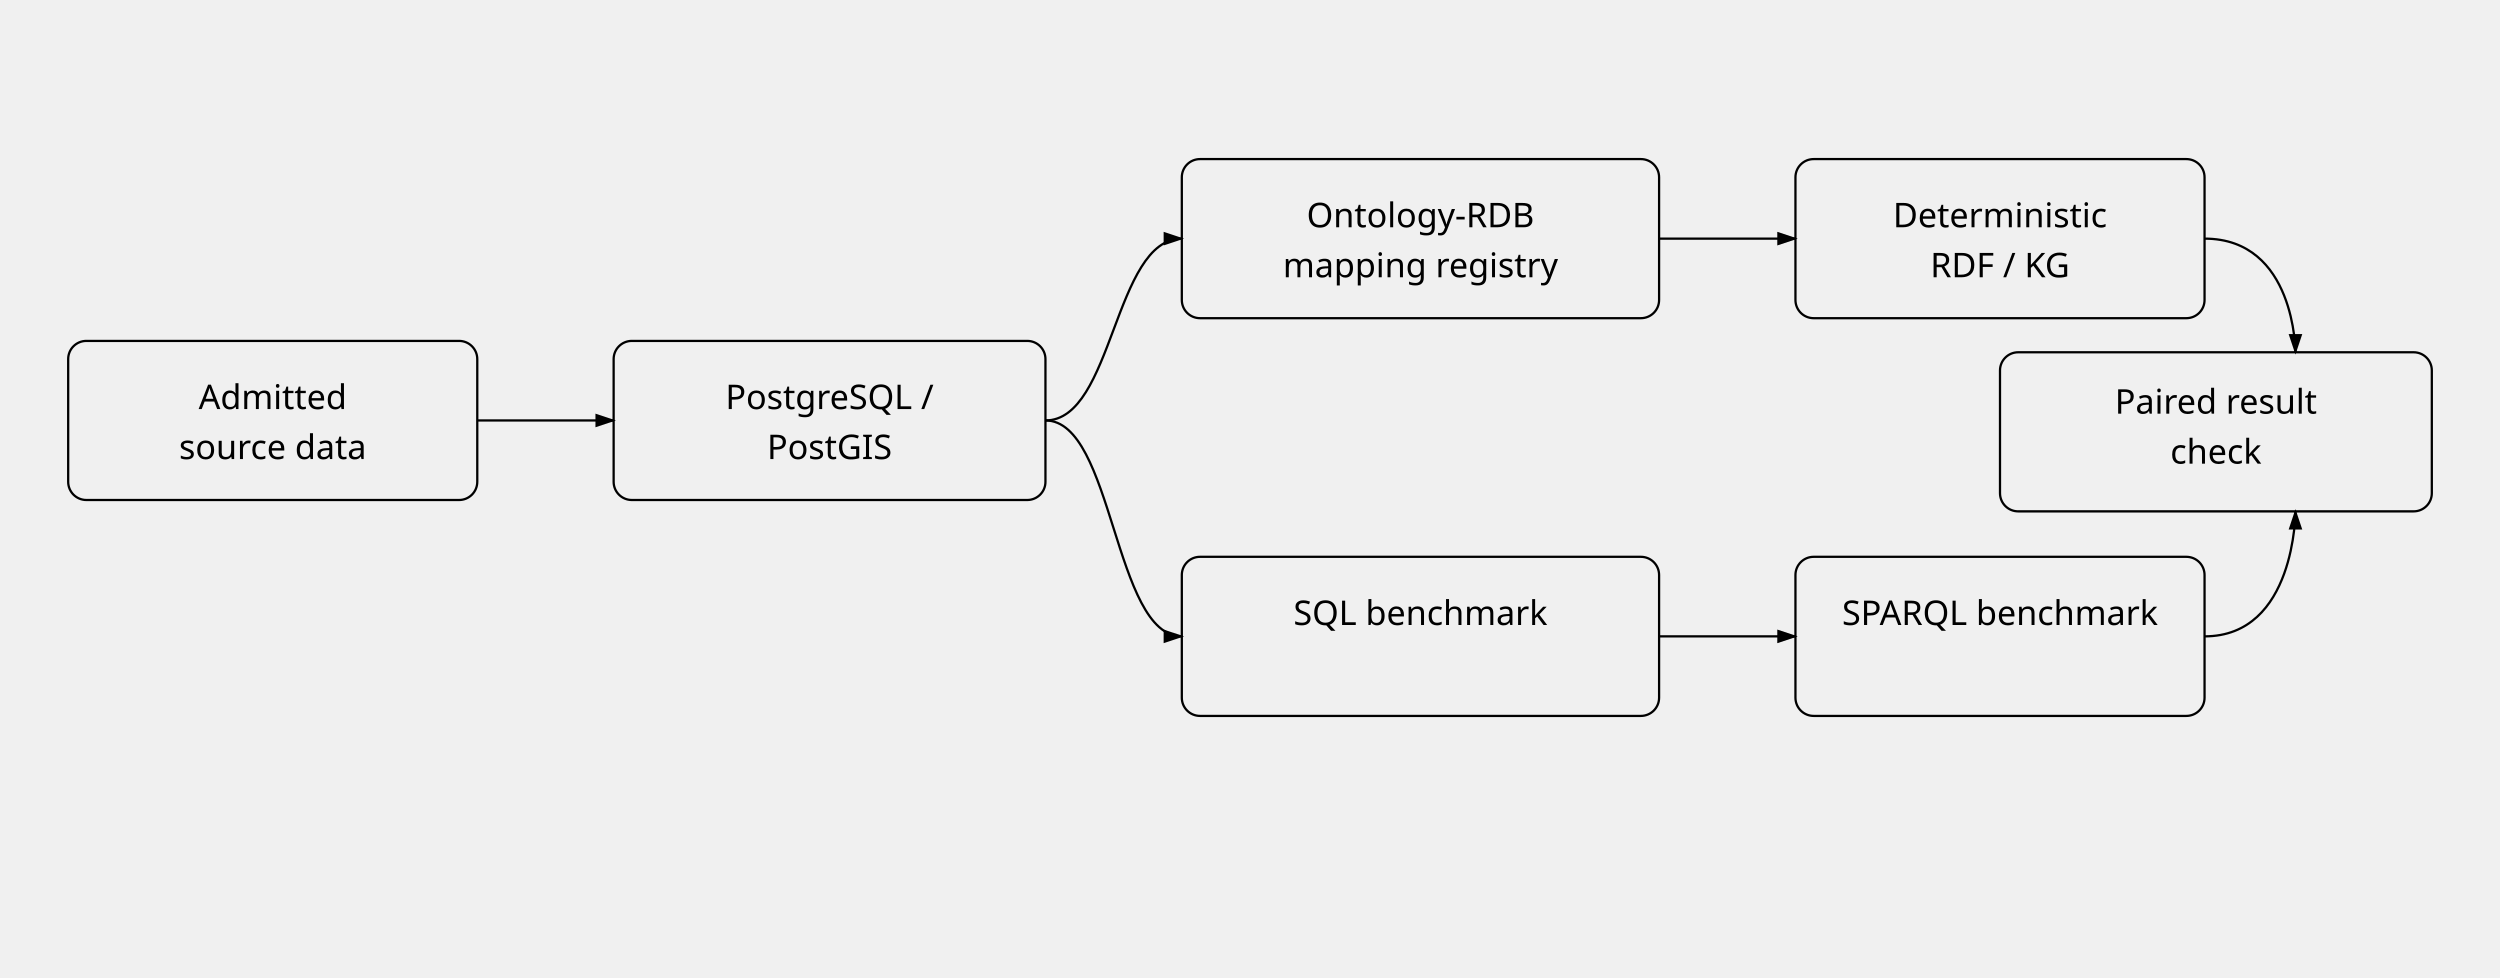
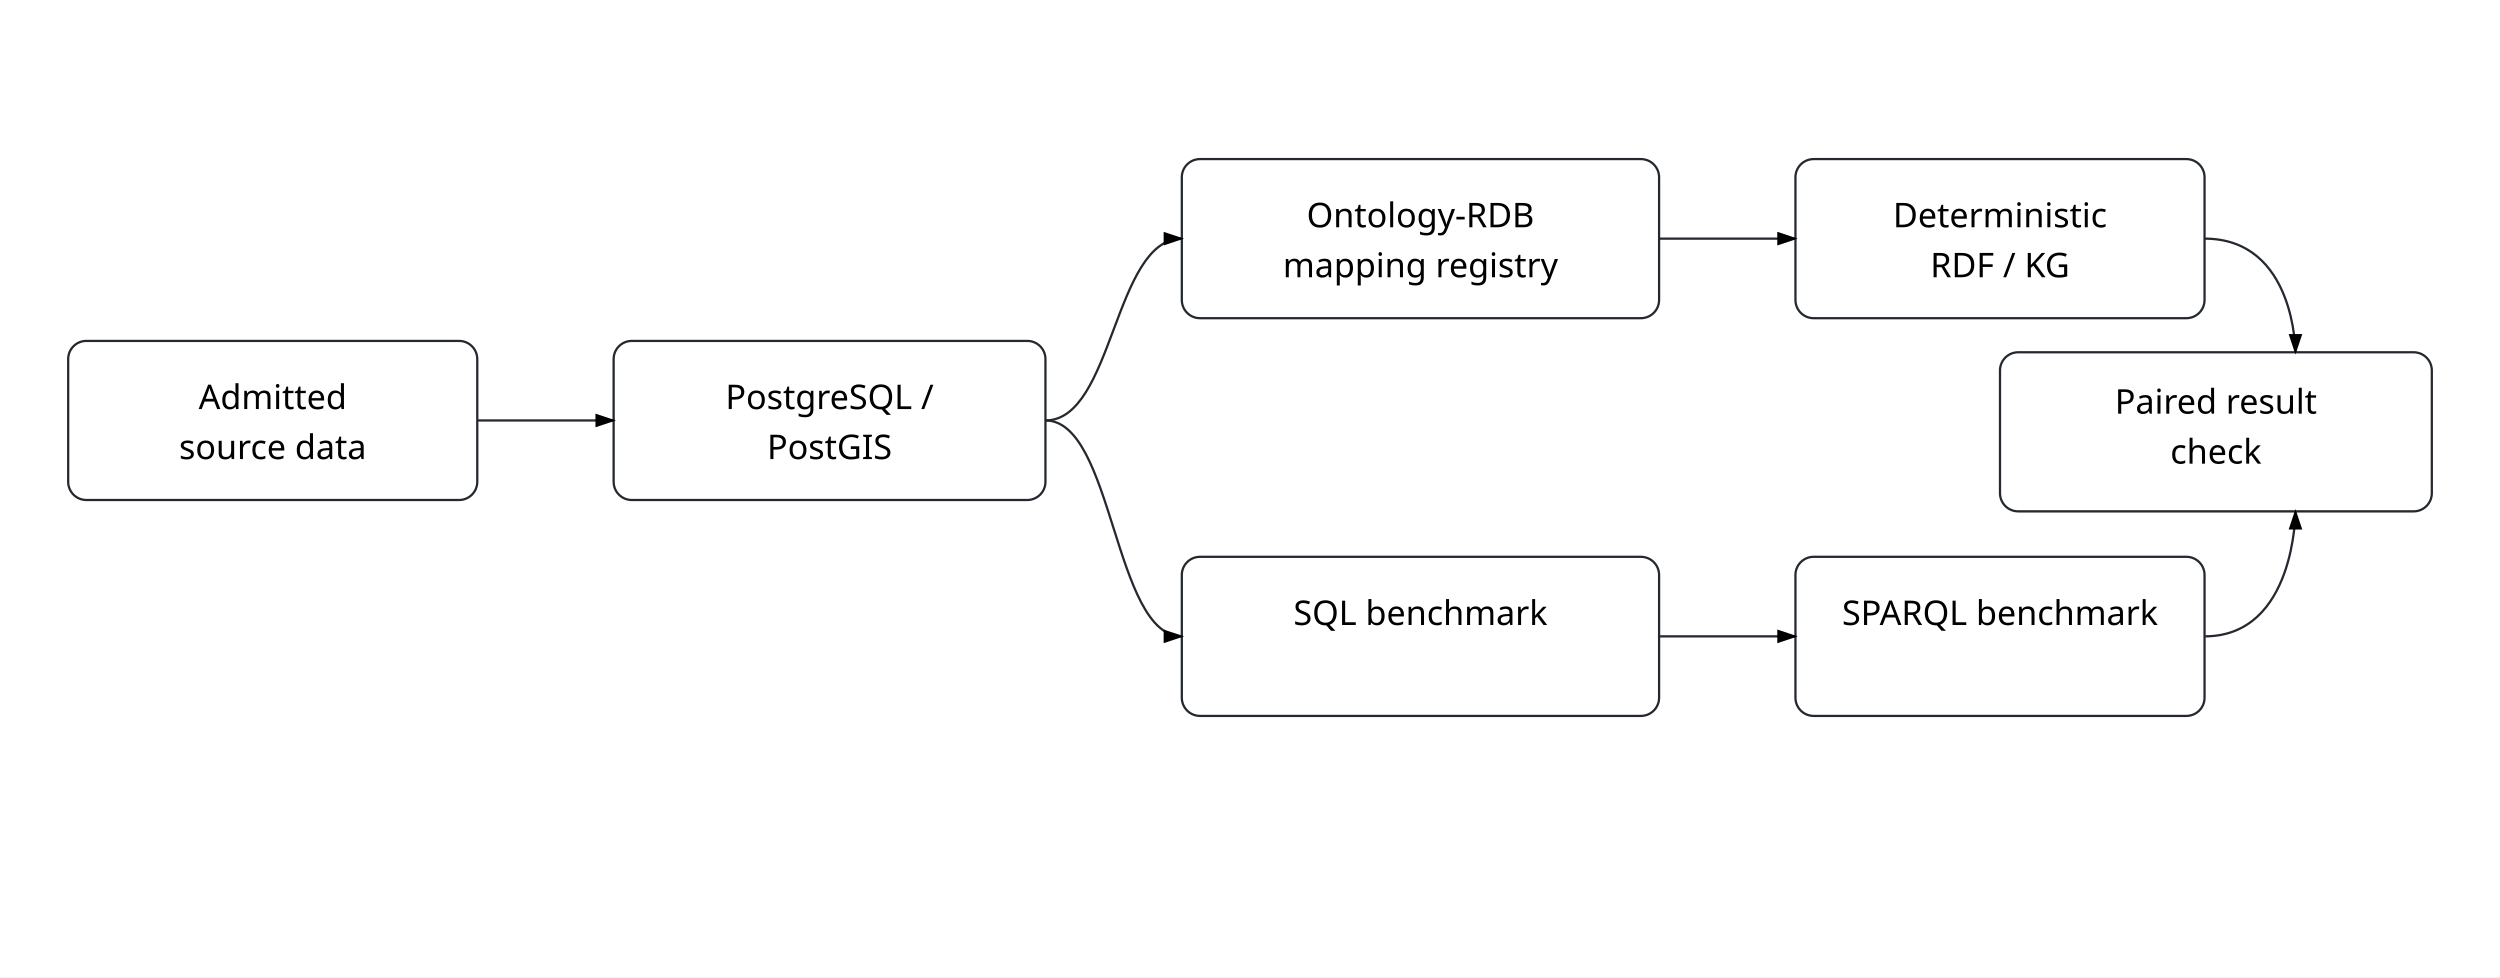
- <svg xmlns="http://www.w3.org/2000/svg" viewBox="0 0 1100 430" role="img" aria-labelledby="title desc">
+ <svg xmlns="http://www.w3.org/2000/svg" viewBox="0 0 1100 430" role="img" aria-labelledby="title desc" data-theme-safe="true" style="color:#24292f;background:#ffffff">
+   <rect id="diagram-background" x="0" y="0" width="100%" height="100%" fill="#ffffff" stroke="none" pointer-events="none" />
  <defs>
    <marker id="a" markerWidth="10" markerHeight="10" refX="8" refY="3" orient="auto">
      <path d="M0,0 L0,6 L9,3 z" />
    </marker>
  </defs>
  <g font-family="sans-serif" fill="none" stroke="currentColor">
    <rect x="30" y="150" width="180" height="70" rx="8" />
    <rect x="270" y="150" width="190" height="70" rx="8" />
    <rect x="520" y="70" width="210" height="70" rx="8" />
    <rect x="520" y="245" width="210" height="70" rx="8" />
    <rect x="790" y="70" width="180" height="70" rx="8" />
    <rect x="790" y="245" width="180" height="70" rx="8" />
    <rect x="880" y="155" width="190" height="70" rx="8" />
    <path d="M210 185 H270" marker-end="url(#a)" />
    <path d="M460 185 C490 185 490 105 520 105" marker-end="url(#a)" />
    <path d="M460 185 C490 185 490 280 520 280" marker-end="url(#a)" />
    <path d="M730 105 H790" marker-end="url(#a)" />
    <path d="M730 280 H790" marker-end="url(#a)" />
    <path d="M970 105 C1010 105 1010 155 1010 155" marker-end="url(#a)" />
    <path d="M970 280 C1010 280 1010 225 1010 225" marker-end="url(#a)" />
  </g>
  <g font-family="sans-serif" font-size="15" text-anchor="middle">
    <text x="120" y="180">Admitted</text>
    <text x="120" y="202">source data</text>
    <text x="365" y="180">PostgreSQL /</text>
    <text x="365" y="202">PostGIS</text>
    <text x="625" y="100">Ontology-RDB</text>
    <text x="625" y="122">mapping registry</text>
    <text x="625" y="275">SQL benchmark</text>
    <text x="880" y="100">Deterministic</text>
    <text x="880" y="122">RDF / KG</text>
    <text x="880" y="275">SPARQL benchmark</text>
    <text x="975" y="182">Paired result</text>
    <text x="975" y="204">check</text>
  </g>
</svg>
